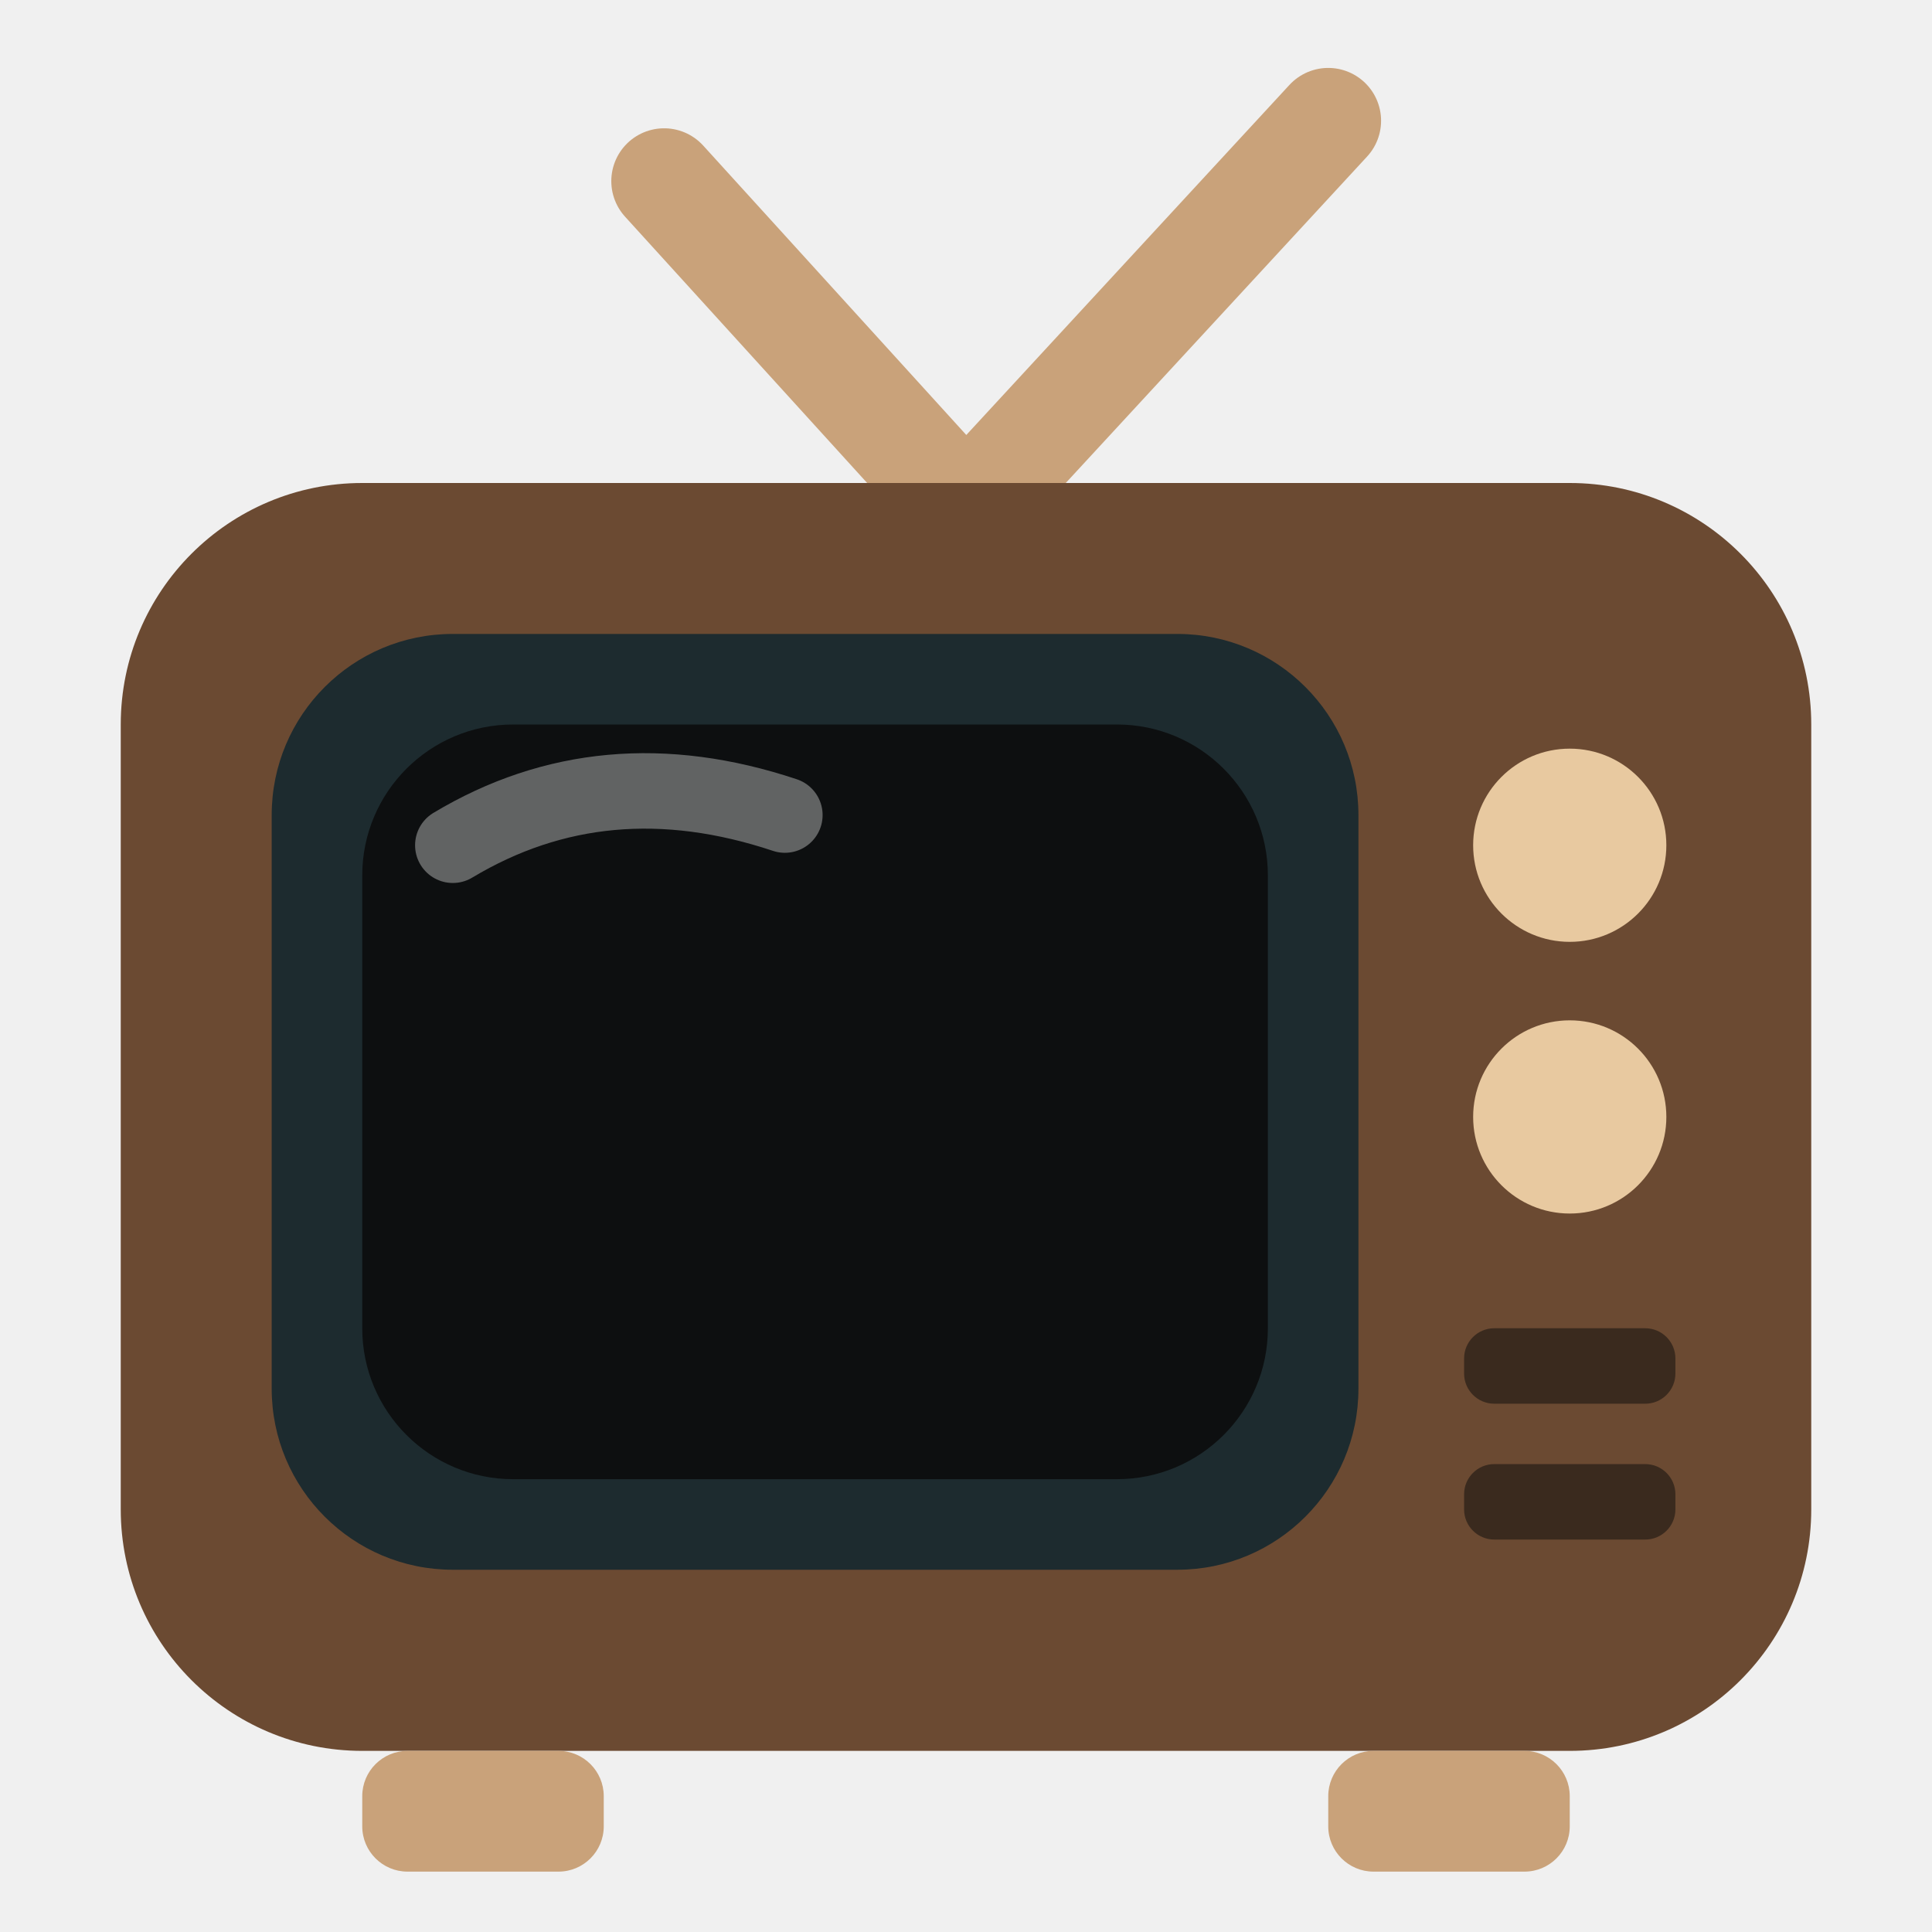
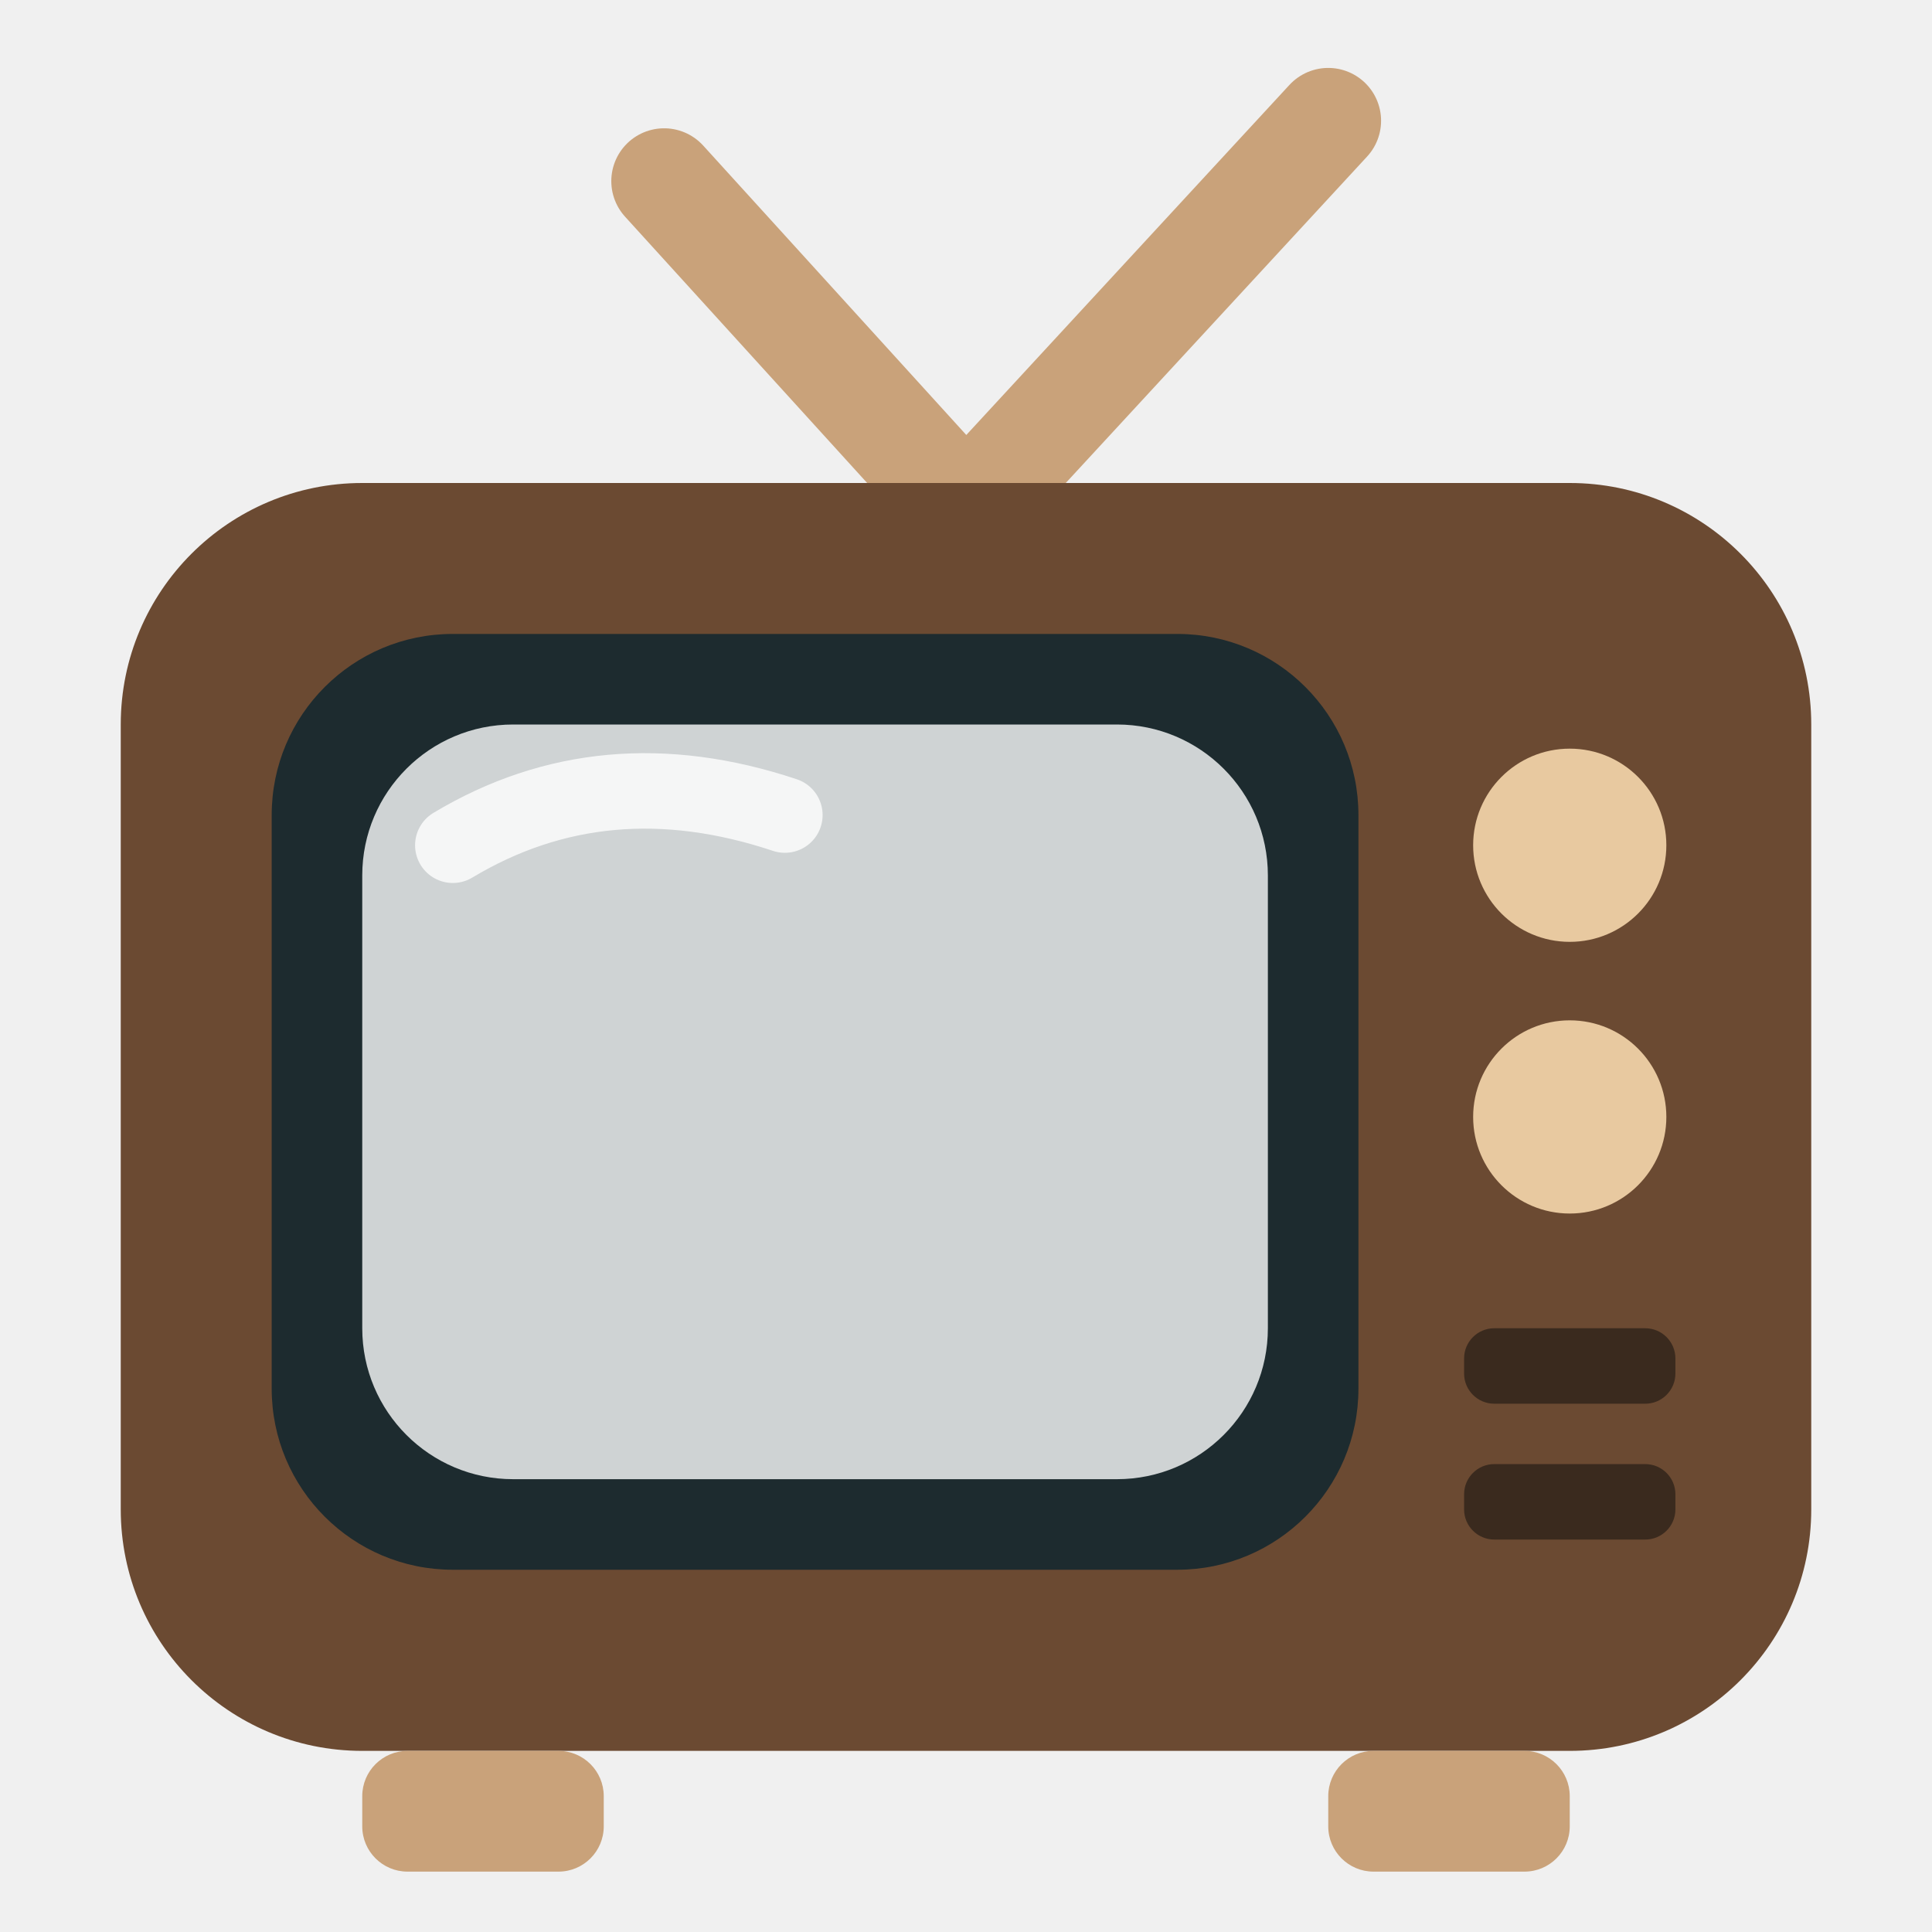
<svg xmlns="http://www.w3.org/2000/svg" viewBox="0 0 64 64">
  <path d="M22 6 L32 17 L44 4" fill="none" stroke="#c9a27a" stroke-width="3.5" stroke-linecap="round" stroke-linejoin="round" />
  <rect x="4" y="16" width="56" height="42" rx="8" fill="#6b4a32" />
  <rect x="9" y="21" width="36" height="31" rx="6" fill="#1d2b2f" />
-   <rect x="12" y="24" width="30" height="25" rx="5" fill="#0d0f10" />
-   <path d="M15 28 Q20 25 26 27" fill="none" stroke="#ffffff" stroke-opacity=".35" stroke-width="2.5" stroke-linecap="round" />
+   <rect x="12" y="24" width="30" height="25" rx="5" fill="#cfd3d4" />
+   <path d="M15 28 Q20 25 26 27" fill="none" stroke="#ffffff" stroke-opacity=".8" stroke-width="2.5" stroke-linecap="round" />
  <circle cx="52" cy="28" r="3.2" fill="#e8c9a0" />
  <circle cx="52" cy="37" r="3.2" fill="#e8c9a0" />
  <rect x="48.5" y="44" width="7" height="2.5" rx="1" fill="#3a2a1e" />
  <rect x="48.5" y="48.5" width="7" height="2.5" rx="1" fill="#3a2a1e" />
  <rect x="12" y="58" width="8" height="4" rx="1.5" fill="#c9a27a" />
  <rect x="44" y="58" width="8" height="4" rx="1.5" fill="#c9a27a" />
</svg>
